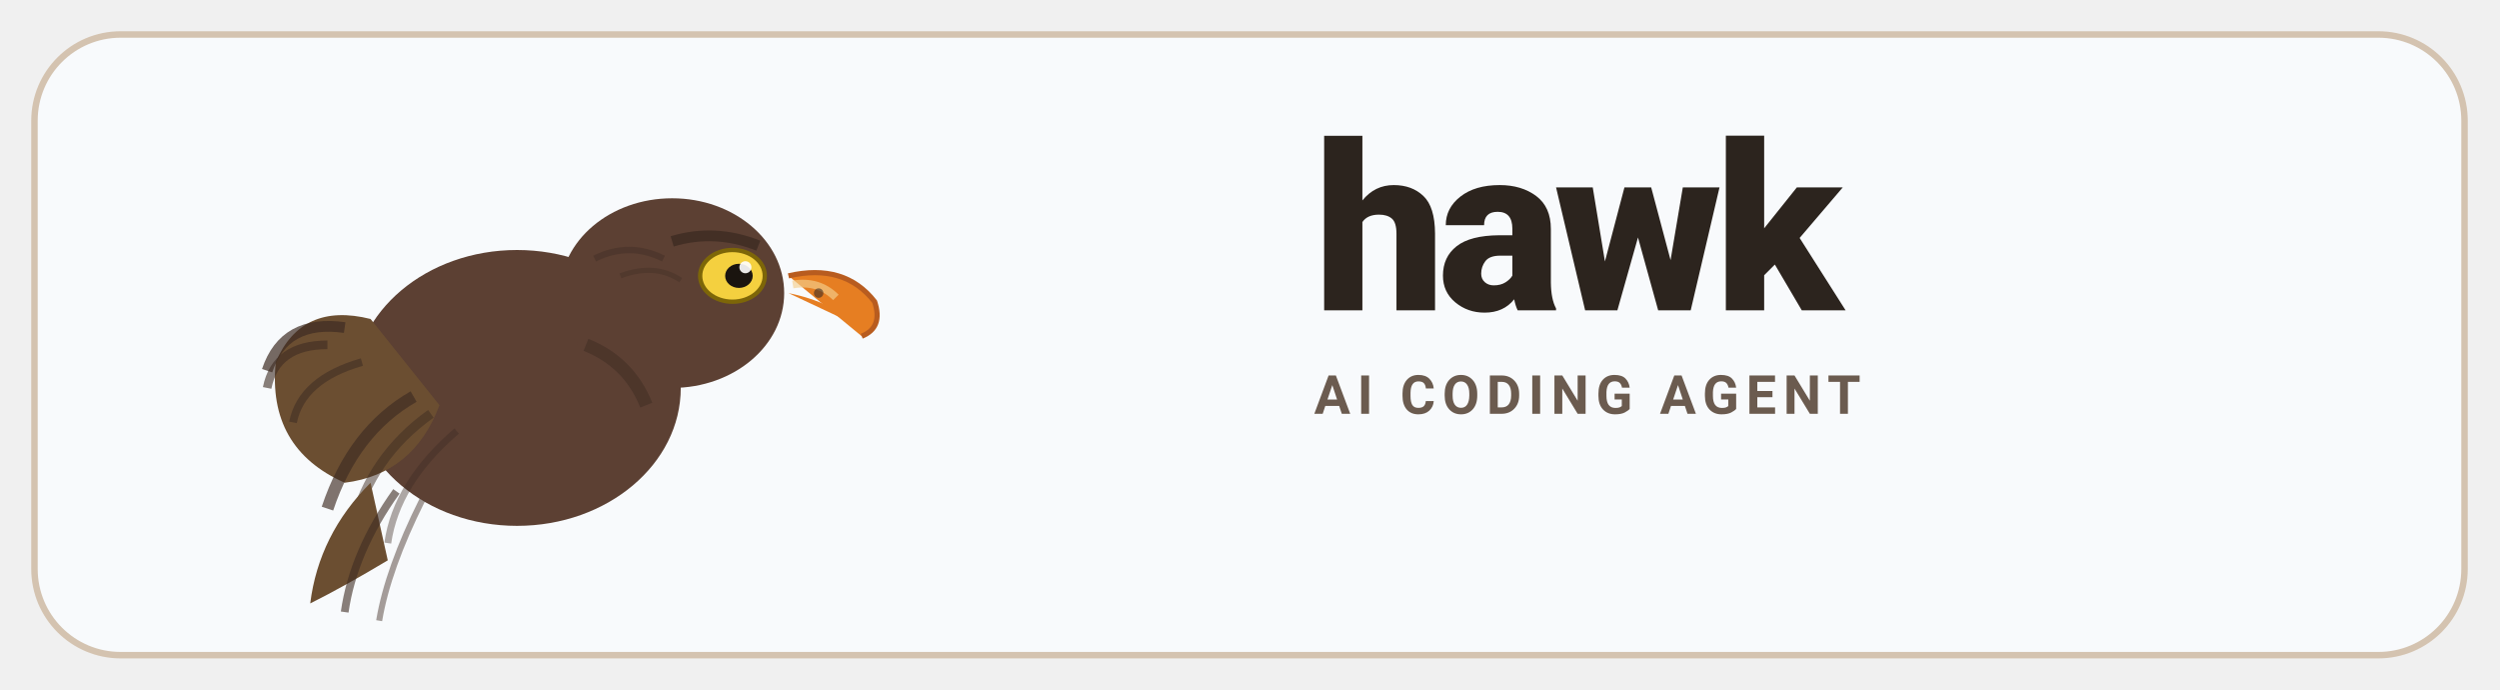
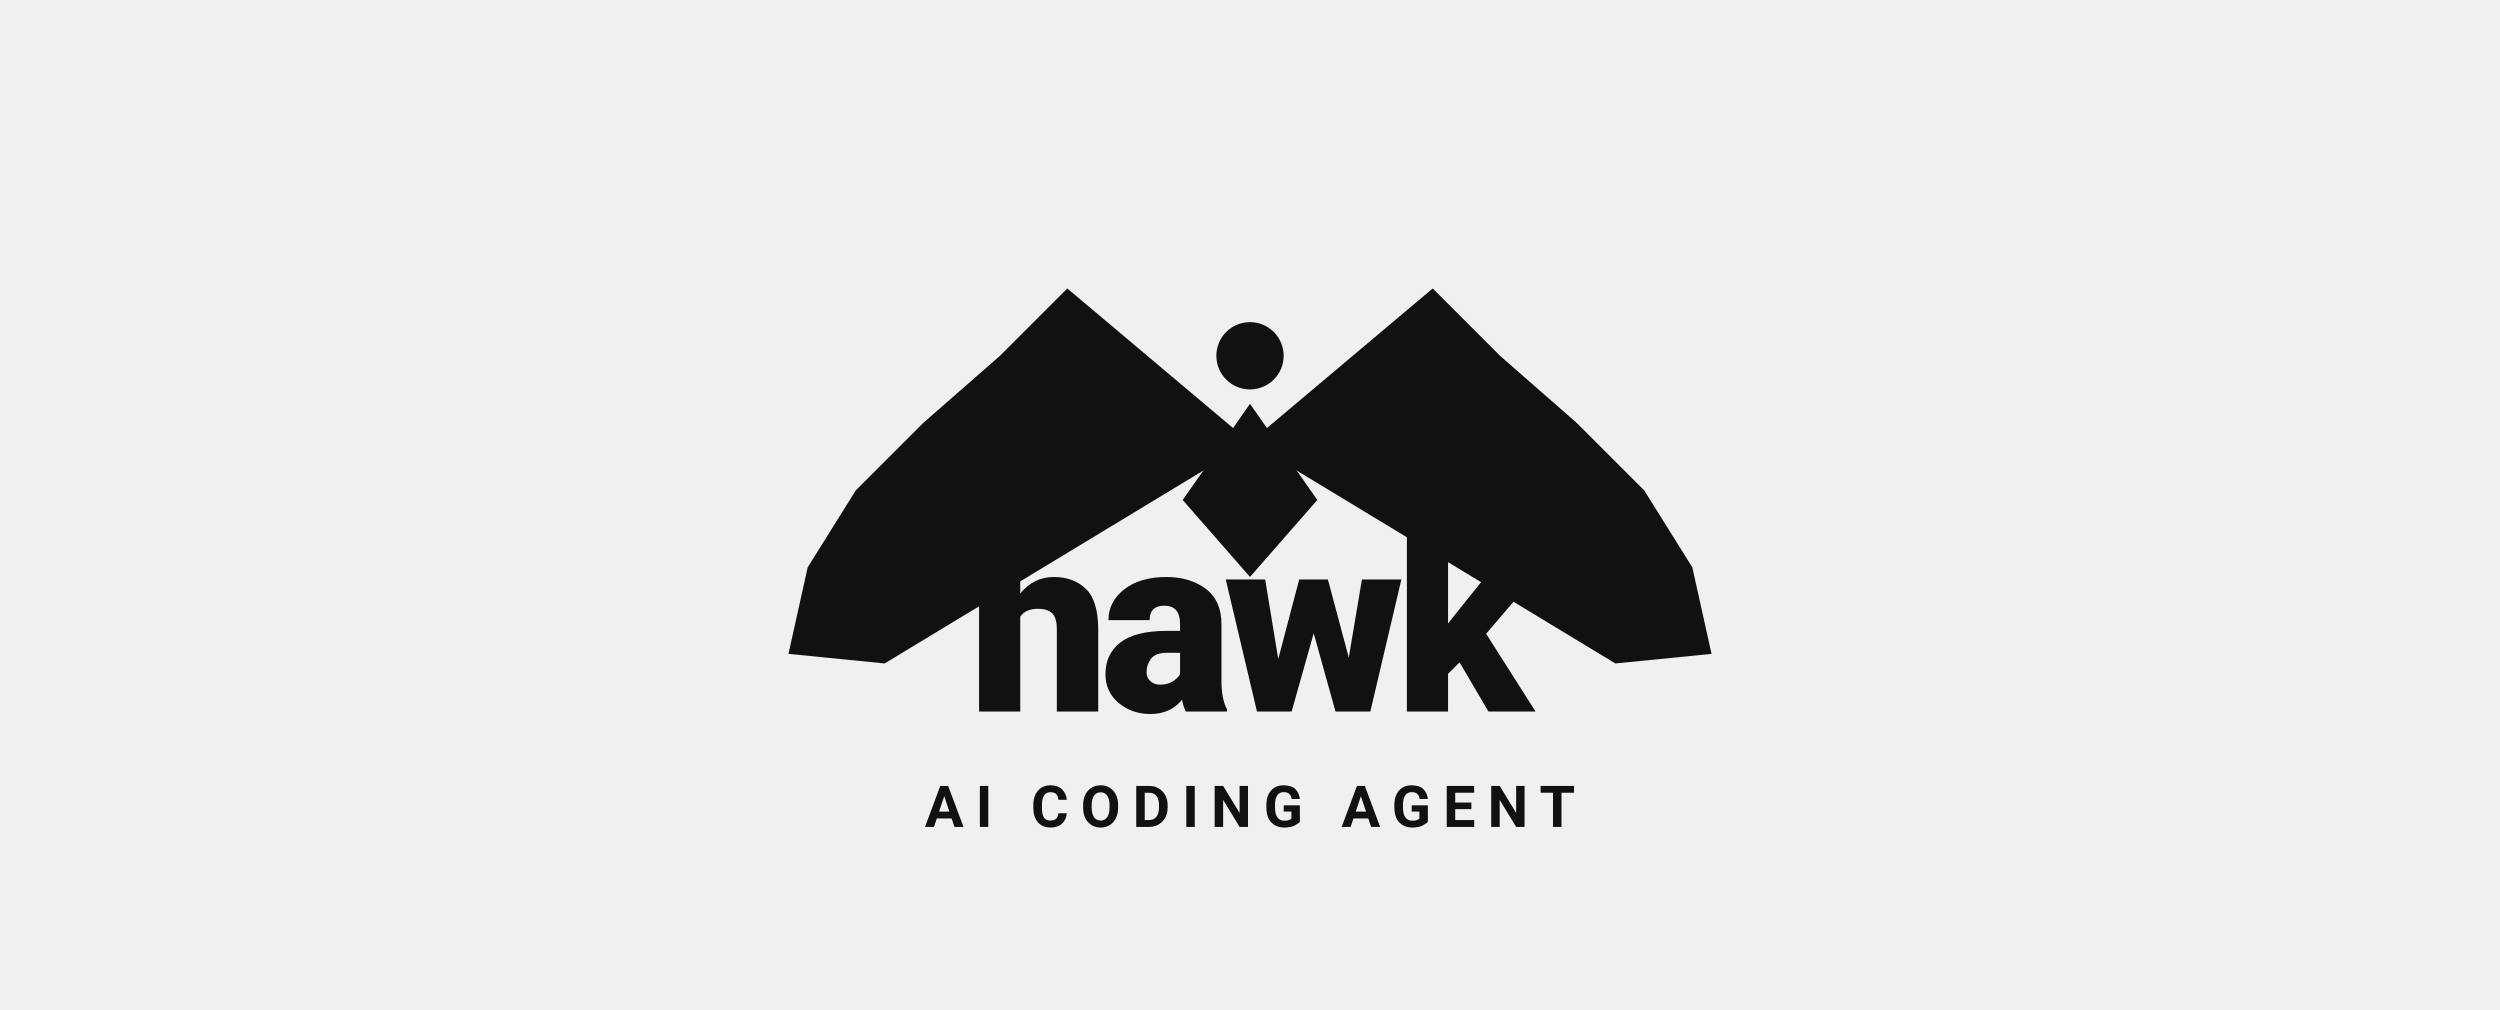
- <svg xmlns="http://www.w3.org/2000/svg" viewBox="0 0 580 160" width="580" height="160" role="img" aria-labelledby="title desc">
+ <svg xmlns="http://www.w3.org/2000/svg" viewBox="0 0 520 210" width="520" height="210" role="img" aria-labelledby="title desc">
  <style>
-     .logo-bg { fill: #f8fafc; stroke: #e5e7eb; }
-     .hawk-body { fill: #5c4033; }
-     .hawk-wing { fill: #6b4e31; }
-     .hawk-head { fill: #5c4033; }
-     .hawk-beak { fill: #e67e22; }
-     .hawk-beak-outline { stroke: #b85c1f; }
-     .beak-highlight { stroke: #f5d08d; }
-     .hawk-eye { fill: #f4d03f; stroke: #7d6608; }
-     .hawk-pupil { fill: #1a140f; }
-     .hawk-text { fill: #2c241e; }
-     .hawk-subtext { fill: #6b5b4f; }
-     .hawk-detail { stroke: #3d2b22; }
-     .hawk-frame { stroke: #d4c3b0; }
+     .mark { fill: #111111; }
+     .text { fill: #111111; }

    @media (prefers-color-scheme: dark) {
-       .logo-bg { fill: #1c2526; stroke: #3a4547; }
-       .hawk-body { fill: #c8b39e; }
-       .hawk-wing { fill: #b39a80; }
-       .hawk-head { fill: #c8b39e; }
-       .hawk-beak { fill: #f39c12; }
-       .hawk-beak-outline { stroke: #c97a1a; }
-       .beak-highlight { stroke: #f8e3b3; }
-       .hawk-eye { fill: #f7dc6f; stroke: #a67c00; }
-       .hawk-pupil { fill: #0f0c08; }
-       .hawk-text { fill: #f5f0e8; }
-       .hawk-subtext { fill: #b8a99a; }
-       .hawk-detail { stroke: #5c4633; }
-       .hawk-frame { stroke: #4a5c5e; }
+       .mark { fill: #ffffff; }
+       .text { fill: #ffffff; }
    }
  </style>
-   <rect x="8" y="8" width="564" height="144" rx="20" class="logo-bg" stroke-width="1.5" stroke="currentColor" style="stroke:var(--frame-stroke, #d4c3b0)" />
-   <g transform="translate(28, 22)">
-     <ellipse cx="92" cy="68" rx="38" ry="32" class="hawk-body" />
-     <path d="M 58 52 Q 42 48 36 62 Q 34 82 52 90 Q 68 88 74 72 Z" class="hawk-wing" />
-     <path d="M 52 54 Q 38 52 34 64" fill="none" class="hawk-detail" stroke-width="2.5" opacity="0.7" />
-     <path d="M 48 58 Q 36 58 34 68" fill="none" class="hawk-detail" stroke-width="2" opacity="0.6" />
-     <path d="M 56 62 Q 42 66 40 76" fill="none" class="hawk-detail" stroke-width="1.8" opacity="0.55" />
-     <ellipse cx="128" cy="46" rx="26" ry="22" class="hawk-head" />
-     <path d="M 110 38 Q 118 34 126 38" fill="none" class="hawk-detail" stroke-width="1.5" opacity="0.4" />
-     <path d="M 116 42 Q 124 39 130 43" fill="none" class="hawk-detail" stroke-width="1.2" opacity="0.35" />
-     <ellipse cx="142" cy="42" rx="7.5" ry="6" class="hawk-eye" />
-     <ellipse cx="143.5" cy="42" rx="3.2" ry="2.8" class="hawk-pupil" />
-     <circle cx="145" cy="40" r="1.4" fill="#fff" opacity="0.9" />
-     <path d="M 128 34 Q 138 31 148 35" fill="none" class="hawk-detail" stroke-width="2.5" opacity="0.8" />
-     <path d="M 155 42 Q 168 39 175 48 Q 177 54 172 56" class="hawk-beak" stroke-width="0.5" />
-     <path d="M 155 46 Q 165 48 172 54" class="hawk-beak" stroke-width="0.5" />
-     <path d="M 155 42 Q 168 39 175 48 Q 177 54 172 56" fill="none" class="hawk-beak-outline" stroke-width="1.2" />
-     <path d="M 156 44 Q 162 43 166 47" fill="none" class="beak-highlight" stroke-width="1.8" opacity="0.65" />
-     <circle cx="162" cy="46" r="1.1" fill="#3d2b22" opacity="0.6" />
-     <path d="M 108 58 Q 118 62 122 72" fill="none" class="hawk-detail" stroke-width="3" opacity="0.5" />
-     <path d="M 68 70 Q 54 78 48 96" fill="none" class="hawk-detail" stroke-width="2.8" opacity="0.65" />
-     <path d="M 72 74 Q 58 84 54 100" fill="none" class="hawk-detail" stroke-width="2.2" opacity="0.5" />
-     <path d="M 78 78 Q 64 90 62 104" fill="none" class="hawk-detail" stroke-width="1.6" opacity="0.4" />
-     <path d="M 58 90 Q 46 102 44 118 Q 52 114 62 108" class="hawk-wing" />
-     <path d="M 64 92 Q 54 106 52 120" fill="none" class="hawk-detail" stroke-width="1.8" opacity="0.6" />
-     <path d="M 70 94 Q 62 110 60 122" fill="none" class="hawk-detail" stroke-width="1.4" opacity="0.45" />
+   <g transform="translate(260, 92)">
+     <polygon class="mark" points="0,0 -38,-32 -52,-18 -42,-8" />
+     <polygon class="mark" points="0,0 -52,-18 -68,-4 -54,6" />
+     <polygon class="mark" points="0,0 -68,-4 -82,10 -66,18" />
+     <polygon class="mark" points="0,0 -82,10 -92,26 -74,32" />
+     <polygon class="mark" points="0,0 -92,26 -96,44 -76,46" />
+     <polygon class="mark" points="0,0 38,-32 52,-18 42,-8" />
+     <polygon class="mark" points="0,0 52,-18 68,-4 54,6" />
+     <polygon class="mark" points="0,0 68,-4 82,10 66,18" />
+     <polygon class="mark" points="0,0 82,10 92,26 74,32" />
+     <polygon class="mark" points="0,0 92,26 96,44 76,46" />
+     <polygon class="mark" points="0,-8 -14,12 0,28 14,12" />
+     <circle class="mark" cx="0" cy="-18" r="7" />
+     <polygon class="mark" points="0,-25 -5,-18 0,-11 5,-18" />
  </g>
-   <text x="305" y="72" font-family="-apple-system, BlinkMacSystemFont, 'Segoe UI', Roboto, Helvetica, Arial, sans-serif" font-size="54" font-weight="800" letter-spacing="-1.8" class="hawk-text">hawk</text>
-   <text x="305" y="96" font-family="-apple-system, BlinkMacSystemFont, 'Segoe UI', Roboto, Helvetica, Arial, sans-serif" font-size="12.5" font-weight="600" letter-spacing="1.6" class="hawk-subtext">AI CODING AGENT</text>
+   <text x="260" y="148" font-family="-apple-system, BlinkMacSystemFont, 'Segoe UI', Roboto, Helvetica, Arial, sans-serif" font-size="52" font-weight="800" letter-spacing="-2" text-anchor="middle" class="text">hawk</text>
+   <text x="260" y="172" font-family="-apple-system, BlinkMacSystemFont, 'Segoe UI', Roboto, Helvetica, Arial, sans-serif" font-size="12" font-weight="600" letter-spacing="2.5" text-anchor="middle" class="text">AI CODING AGENT</text>
</svg>
